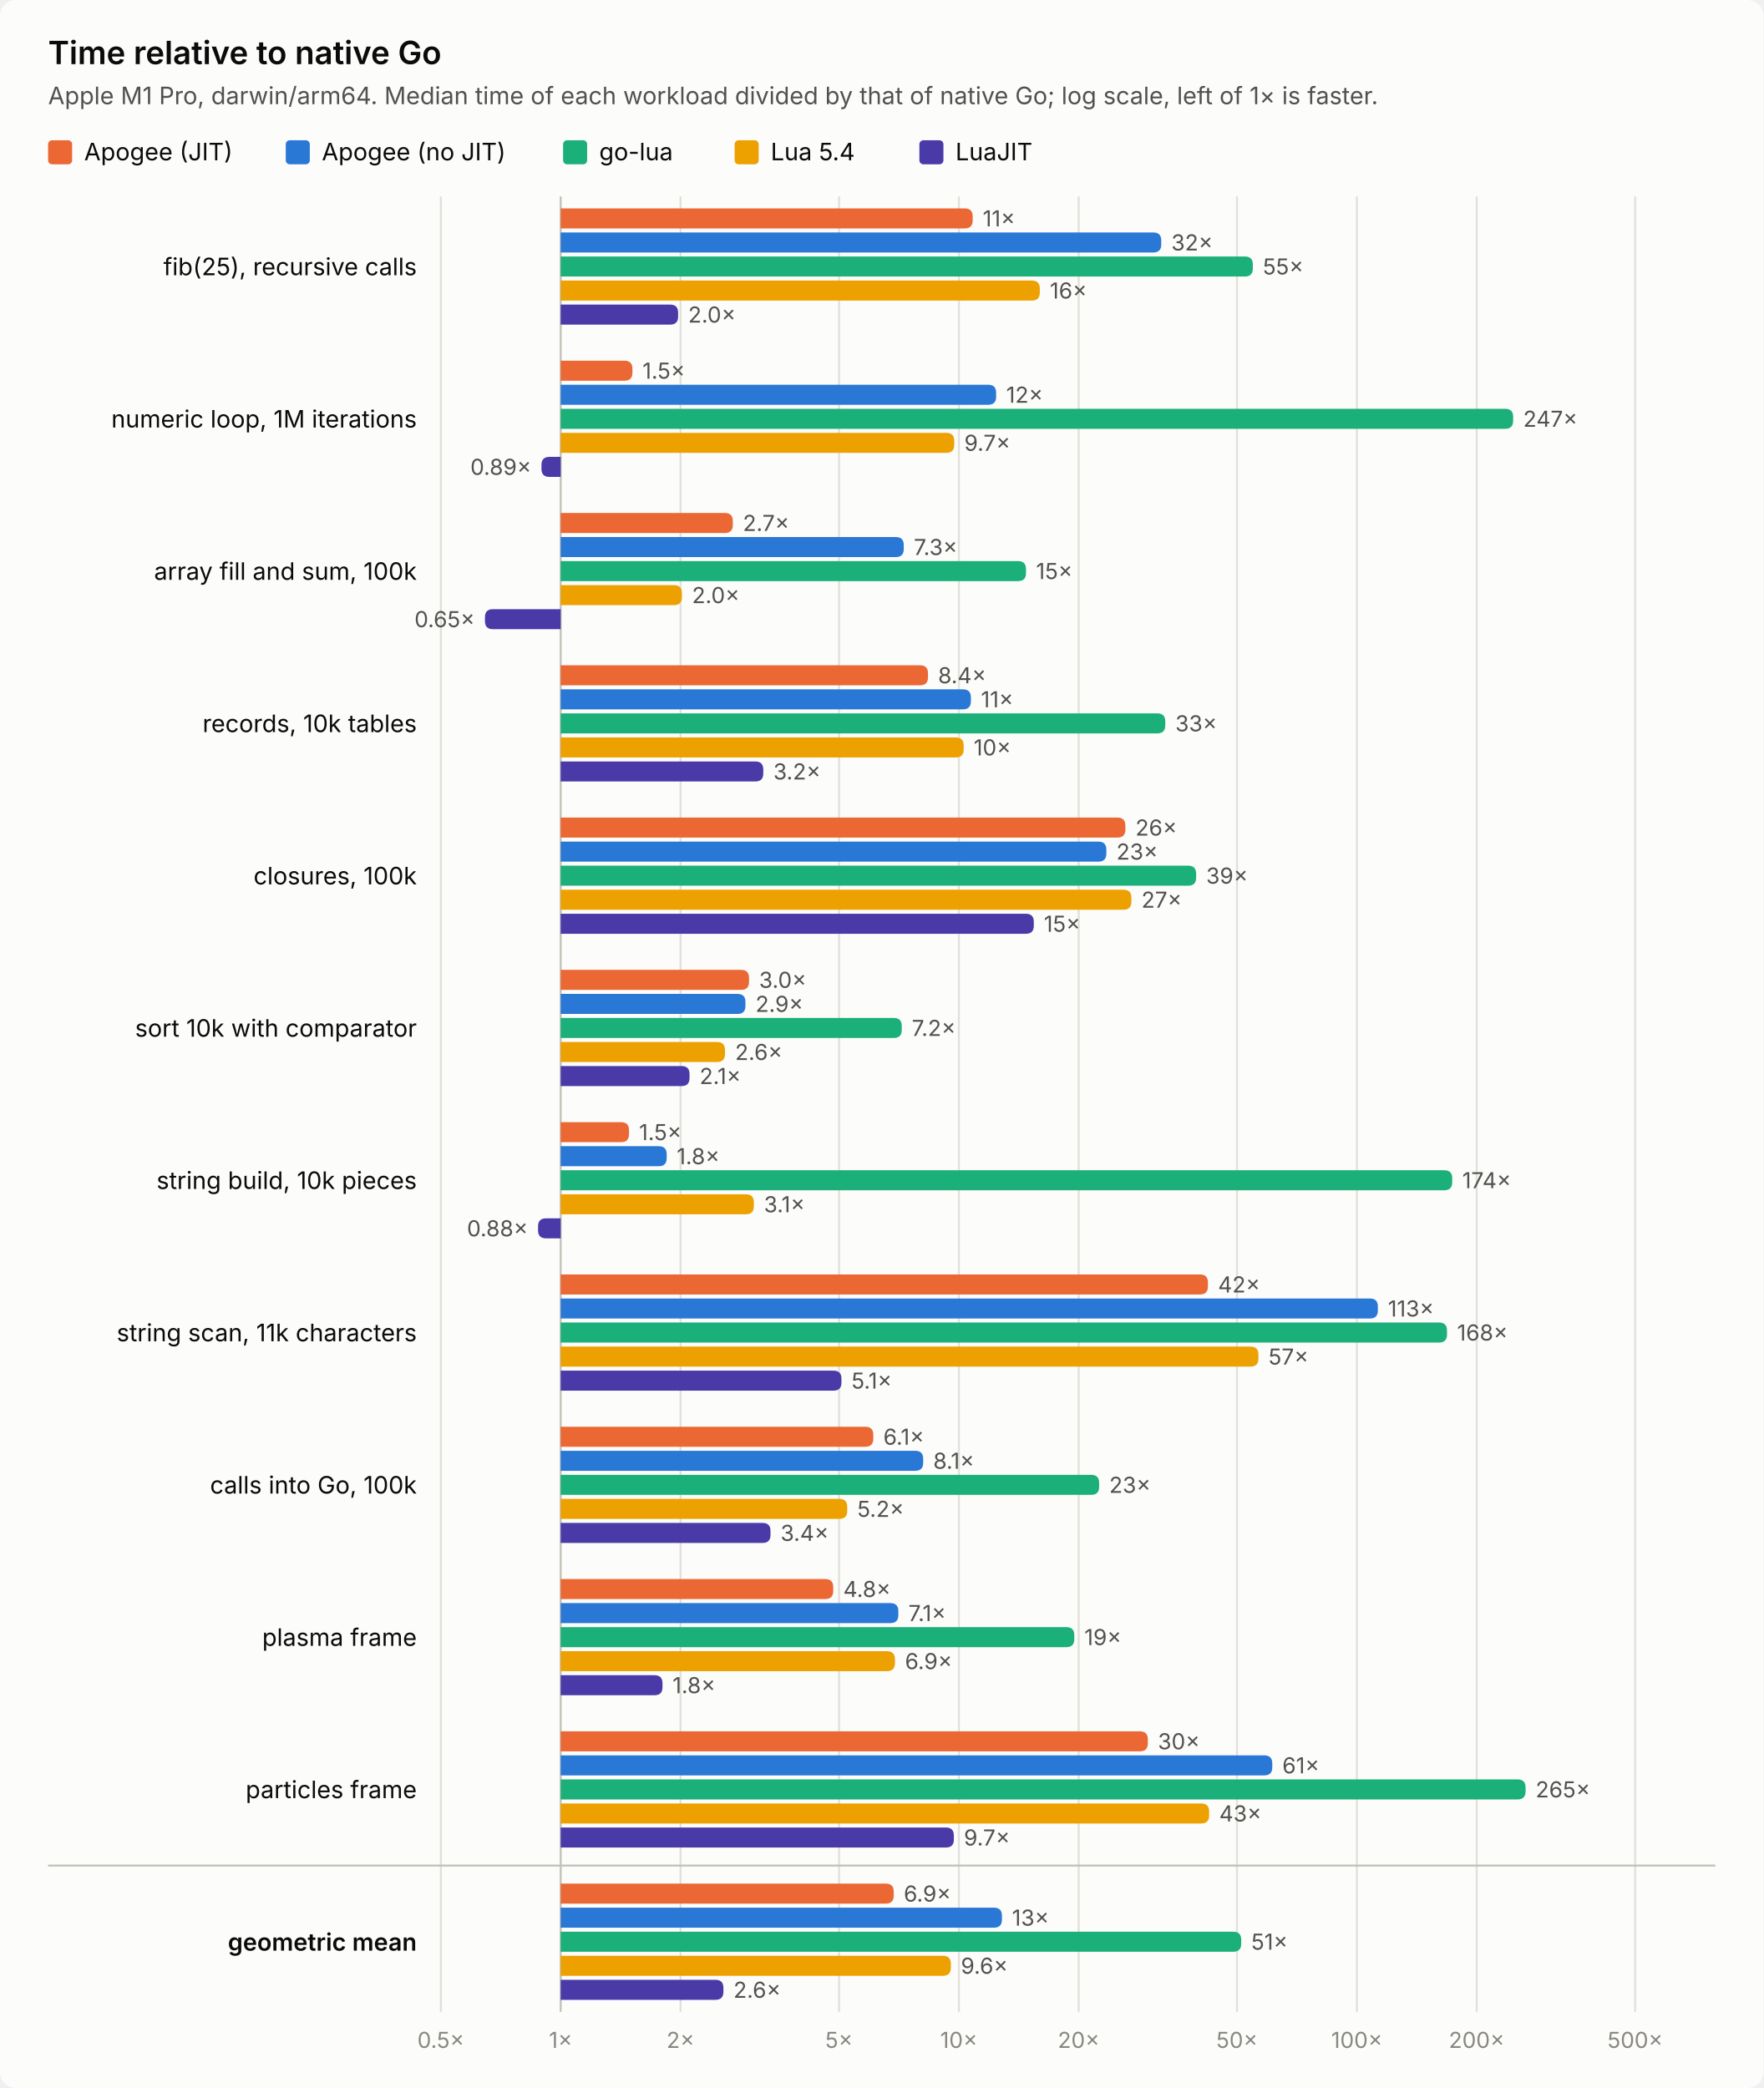
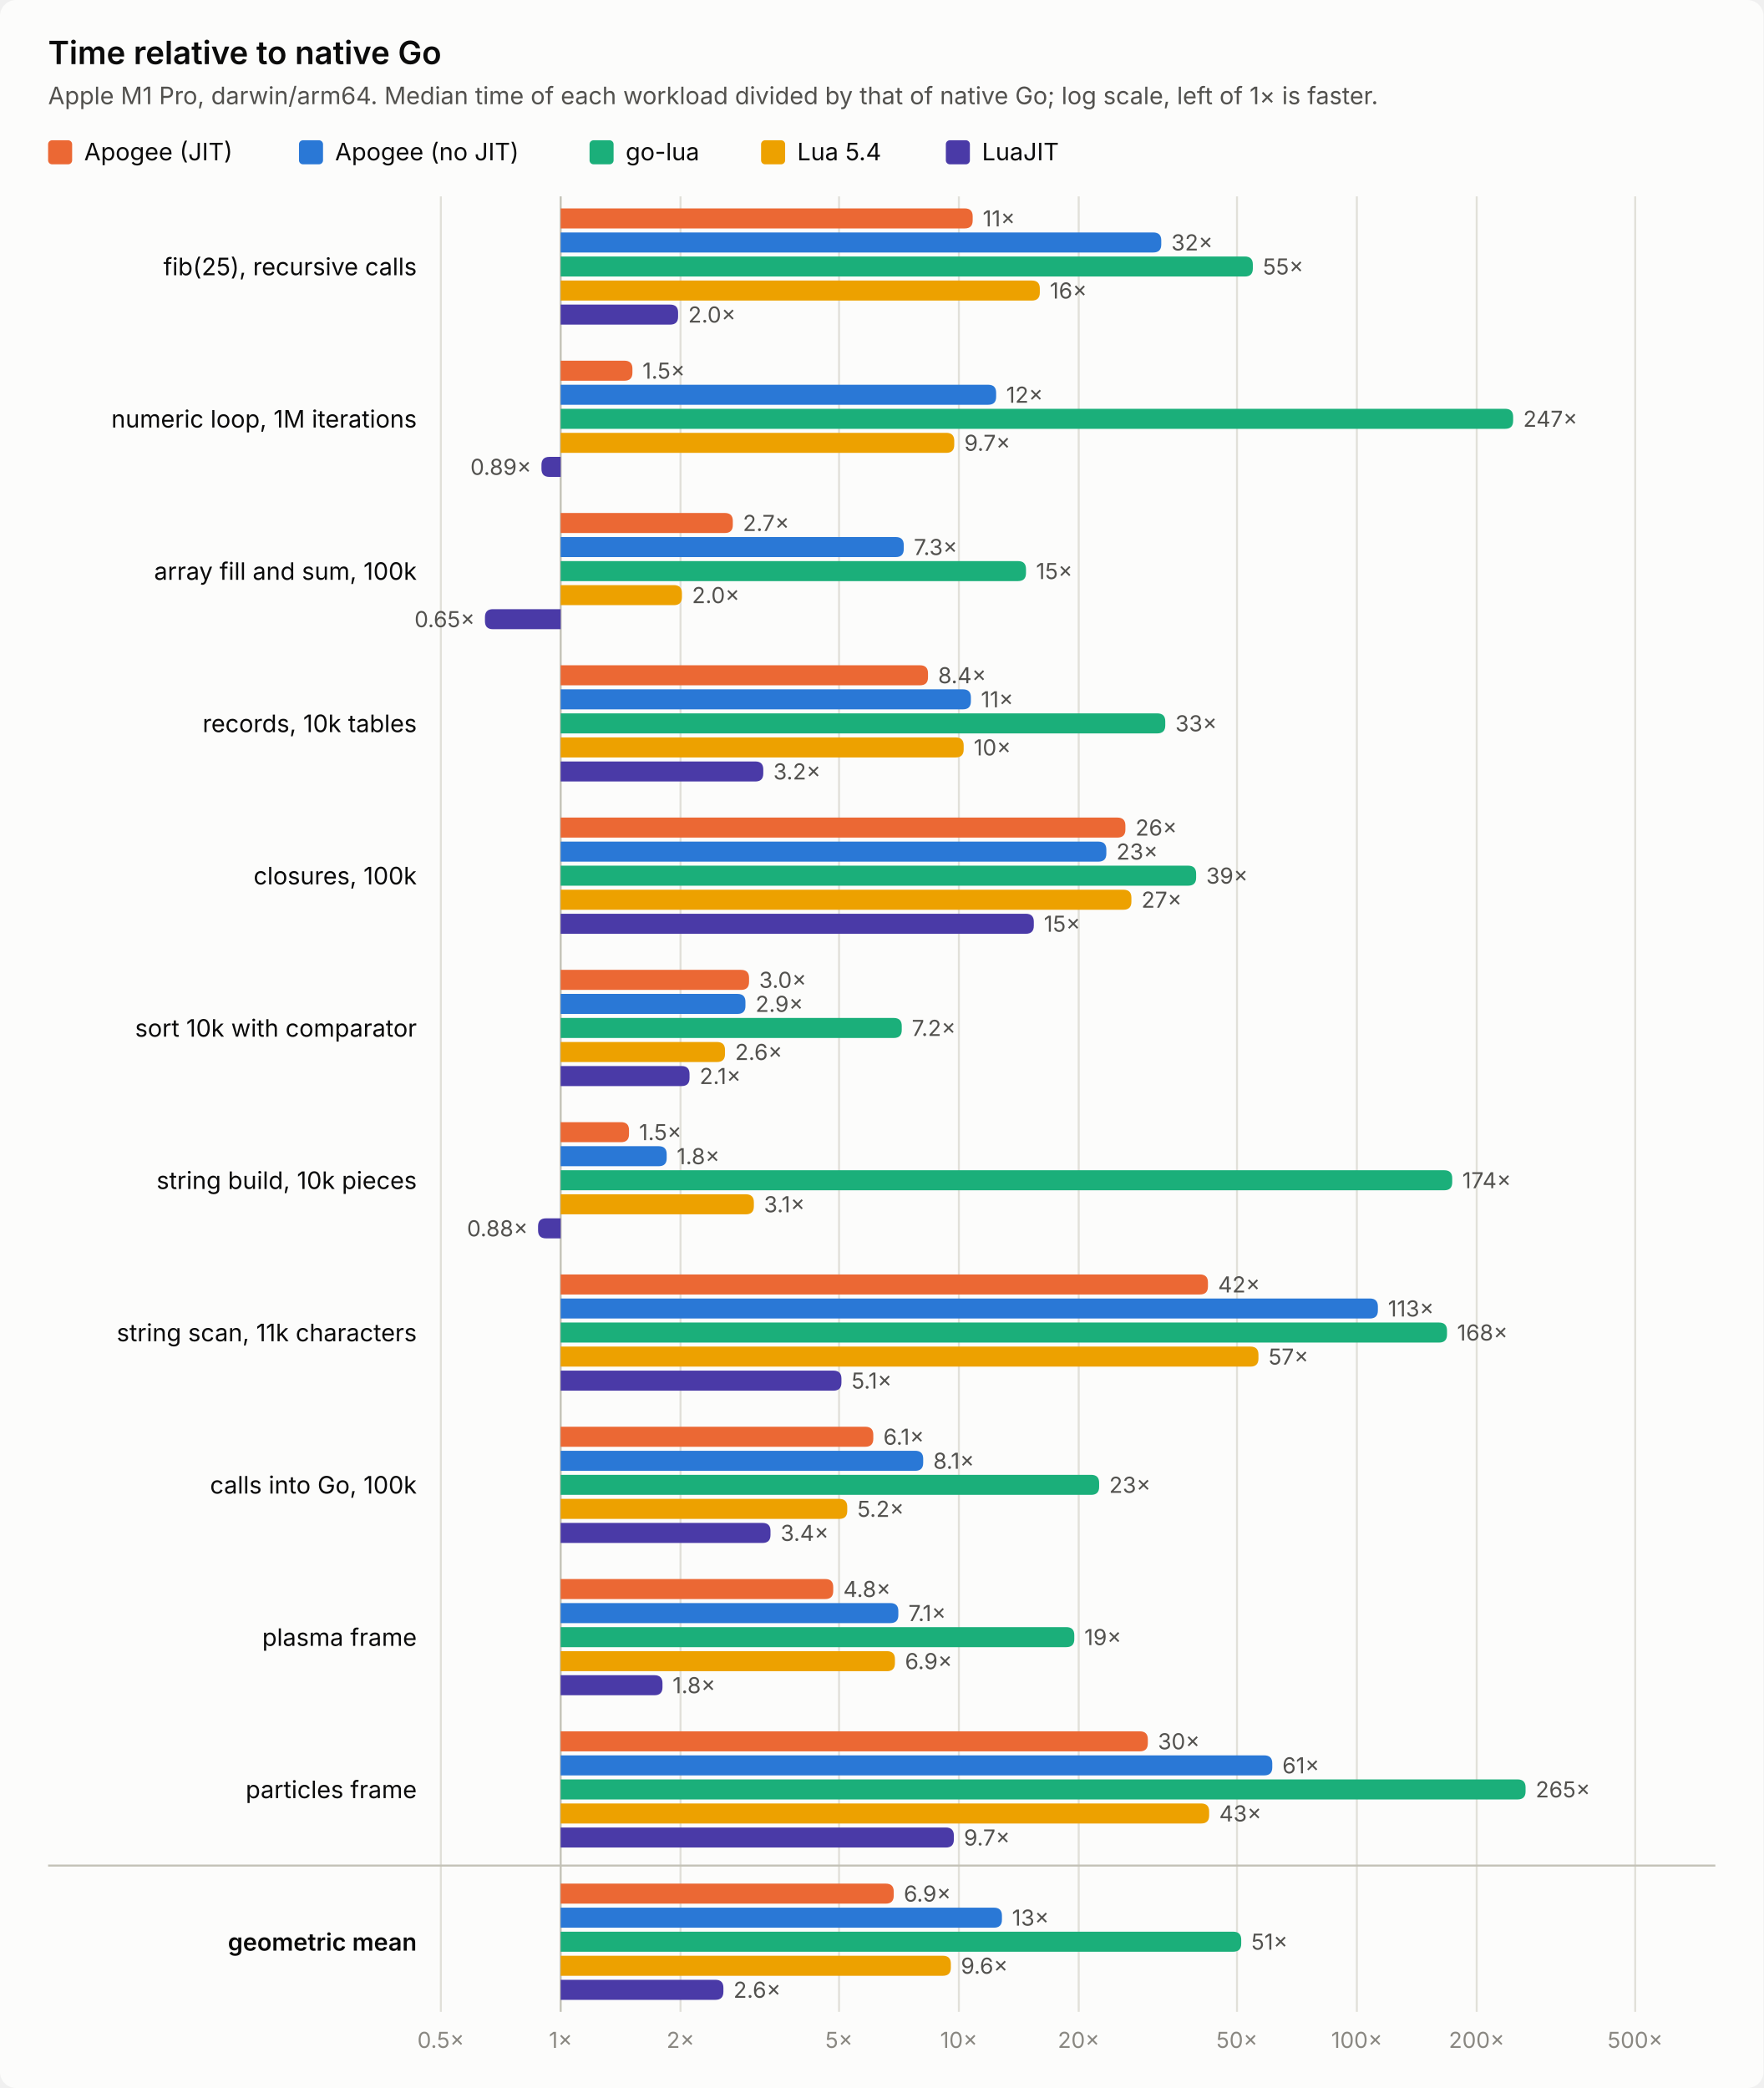
<svg xmlns="http://www.w3.org/2000/svg" viewBox="0 0 880 1042" width="880" height="1042" role="img" aria-labelledby="t d">
  <style>
text { font-family: system-ui, -apple-system, "Segoe UI", sans-serif; }
.bg { fill: #fcfcfb; }
.title { fill: #0b0b0b; font-size: 16px; font-weight: 600; }
.sub { fill: #52514e; font-size: 12px; }
.label { fill: #0b0b0b; font-size: 12px; }
.mean { font-weight: 600; }
.value { fill: #52514e; font-size: 11px; font-variant-numeric: tabular-nums; }
.tick { fill: #898781; font-size: 11px; font-variant-numeric: tabular-nums; }
.grid { stroke: #e1e0d9; stroke-width: 1; }
.base { stroke: #c3c2b7; stroke-width: 1; }
.s0 { fill: #2a78d6; } .s1 { fill: #eb6834; } .s2 { fill: #1baf7a; } .s3 { fill: #eda100; } .s4 { fill: #4a3aa7; }
@media (prefers-color-scheme: dark) {
  .bg { fill: #1a1a19; }
  .title, .label { fill: #ffffff; }
  .sub, .value { fill: #c3c2b7; }
  .grid { stroke: #2c2c2a; }
  .base { stroke: #383835; }
  .s0 { fill: #3987e5; } .s1 { fill: #d95926; } .s2 { fill: #199e70; } .s3 { fill: #c98500; } .s4 { fill: #9085e9; }
}
</style>
  <rect class="bg" width="880" height="1042" rx="8" />
  <text class="title" x="24" y="32">Time relative to native Go</text>
  <text class="sub" x="24" y="52">Apple M1 Pro, darwin/arm64. Median time of each workload divided by that of native Go; log scale, left of 1× is faster.</text>
  <rect class="s1" x="24" y="70" width="12" height="12" rx="2" />
  <text class="label" x="42" y="80">Apogee (JIT)</text>
-   <rect class="s0" x="142.6" y="70" width="12" height="12" rx="2" />
-   <text class="label" x="160.6" y="80">Apogee (no JIT)</text>
-   <rect class="s2" x="281" y="70" width="12" height="12" rx="2" />
-   <text class="label" x="299" y="80">go-lua</text>
-   <rect class="s3" x="366.6" y="70" width="12" height="12" rx="2" />
-   <text class="label" x="384.6" y="80">Lua 5.4</text>
-   <rect class="s4" x="458.8" y="70" width="12" height="12" rx="2" />
-   <text class="label" x="476.8" y="80">LuaJIT</text>
+   <rect class="s0" x="149.2" y="70" width="12" height="12" rx="2" />
+   <text class="label" x="167.2" y="80">Apogee (no JIT)</text>
+   <rect class="s2" x="294.2" y="70" width="12" height="12" rx="2" />
+   <text class="label" x="312.2" y="80">go-lua</text>
+   <rect class="s3" x="379.8" y="70" width="12" height="12" rx="2" />
+   <text class="label" x="397.8" y="80">Lua 5.4</text>
+   <rect class="s4" x="472" y="70" width="12" height="12" rx="2" />
+   <text class="label" x="490" y="80">LuaJIT</text>
  <line class="grid" x1="220.0" x2="220.0" y1="98" y2="1004" />
  <text class="tick" x="220.0" y="1022" text-anchor="middle">0.5×</text>
  <line class="base" x1="279.8" x2="279.8" y1="98" y2="1004" />
  <text class="tick" x="279.8" y="1022" text-anchor="middle">1×</text>
  <line class="grid" x1="339.6" x2="339.6" y1="98" y2="1004" />
  <text class="tick" x="339.6" y="1022" text-anchor="middle">2×</text>
  <line class="grid" x1="418.7" x2="418.7" y1="98" y2="1004" />
  <text class="tick" x="418.7" y="1022" text-anchor="middle">5×</text>
  <line class="grid" x1="478.5" x2="478.5" y1="98" y2="1004" />
  <text class="tick" x="478.5" y="1022" text-anchor="middle">10×</text>
  <line class="grid" x1="538.3" x2="538.3" y1="98" y2="1004" />
  <text class="tick" x="538.3" y="1022" text-anchor="middle">20×</text>
  <line class="grid" x1="617.3" x2="617.3" y1="98" y2="1004" />
  <text class="tick" x="617.3" y="1022" text-anchor="middle">50×</text>
  <line class="grid" x1="677.1" x2="677.1" y1="98" y2="1004" />
  <text class="tick" x="677.1" y="1022" text-anchor="middle">100×</text>
  <line class="grid" x1="736.9" x2="736.9" y1="98" y2="1004" />
  <text class="tick" x="736.9" y="1022" text-anchor="middle">200×</text>
  <line class="grid" x1="816.0" x2="816.0" y1="98" y2="1004" />
  <text class="tick" x="816.0" y="1022" text-anchor="middle">500×</text>
  <text class="label" x="208" y="133.0" text-anchor="end" dominant-baseline="middle">fib(25), recursive calls</text>
  <path class="s1" d="M279.8 104.0H481.4Q485.4 104.0 485.4 108.0V110.0Q485.4 114.0 481.4 114.0H279.8Z" />
  <text class="value" x="490.4" y="109.0" text-anchor="start" dominant-baseline="middle">11×</text>
  <path class="s0" d="M279.8 116.0H575.5Q579.5 116.0 579.5 120.0V122.0Q579.5 126.0 575.5 126.0H279.8Z" />
  <text class="value" x="584.5" y="121.0" text-anchor="start" dominant-baseline="middle">32×</text>
  <path class="s2" d="M279.8 128.0H621.2Q625.2 128.0 625.2 132.0V134.0Q625.2 138.0 621.2 138.0H279.8Z" />
  <text class="value" x="630.2" y="133.0" text-anchor="start" dominant-baseline="middle">55×</text>
  <path class="s3" d="M279.8 140.0H514.9Q518.9 140.0 518.9 144.0V146.0Q518.9 150.0 514.9 150.0H279.8Z" />
  <text class="value" x="523.9" y="145.0" text-anchor="start" dominant-baseline="middle">16×</text>
  <path class="s4" d="M279.8 152.0H334.4Q338.4 152.0 338.4 156.0V158.0Q338.4 162.0 334.4 162.0H279.8Z" />
  <text class="value" x="343.4" y="157.0" text-anchor="start" dominant-baseline="middle">2.0×</text>
  <text class="label" x="208" y="209.0" text-anchor="end" dominant-baseline="middle">numeric loop, 1M iterations</text>
  <path class="s1" d="M279.8 180.0H311.6Q315.6 180.0 315.6 184.0V186.0Q315.6 190.0 311.6 190.0H279.8Z" />
  <text class="value" x="320.6" y="185.0" text-anchor="start" dominant-baseline="middle">1.5×</text>
  <path class="s0" d="M279.8 192.0H493.1Q497.1 192.0 497.1 196.0V198.0Q497.1 202.0 493.1 202.0H279.8Z" />
  <text class="value" x="502.1" y="197.0" text-anchor="start" dominant-baseline="middle">12×</text>
  <path class="s2" d="M279.8 204.0H751.1Q755.1 204.0 755.1 208.0V210.0Q755.1 214.0 751.1 214.0H279.8Z" />
  <text class="value" x="760.1" y="209.0" text-anchor="start" dominant-baseline="middle">247×</text>
  <path class="s3" d="M279.8 216.0H472.2Q476.2 216.0 476.2 220.0V222.0Q476.2 226.0 472.2 226.0H279.8Z" />
  <text class="value" x="481.2" y="221.0" text-anchor="start" dominant-baseline="middle">9.7×</text>
  <path class="s4" d="M279.8 228.0H274.2Q270.2 228.0 270.2 232.0V234.0Q270.2 238.0 274.2 238.0H279.8Z" />
  <text class="value" x="265.2" y="233.0" text-anchor="end" dominant-baseline="middle">0.89×</text>
  <text class="label" x="208" y="285.0" text-anchor="end" dominant-baseline="middle">array fill and sum, 100k</text>
  <path class="s1" d="M279.8 256.0H361.7Q365.7 256.0 365.7 260.0V262.0Q365.7 266.0 361.7 266.0H279.8Z" />
  <text class="value" x="370.7" y="261.0" text-anchor="start" dominant-baseline="middle">2.7×</text>
  <path class="s0" d="M279.8 268.0H447.0Q451.0 268.0 451.0 272.0V274.0Q451.0 278.0 447.0 278.0H279.8Z" />
  <text class="value" x="456.0" y="273.0" text-anchor="start" dominant-baseline="middle">7.3×</text>
  <path class="s2" d="M279.8 280.0H508.0Q512.0 280.0 512.0 284.0V286.0Q512.0 290.0 508.0 290.0H279.8Z" />
  <text class="value" x="517.0" y="285.0" text-anchor="start" dominant-baseline="middle">15×</text>
  <path class="s3" d="M279.8 292.0H336.3Q340.3 292.0 340.3 296.0V298.0Q340.3 302.0 336.3 302.0H279.8Z" />
  <text class="value" x="345.3" y="297.0" text-anchor="start" dominant-baseline="middle">2.0×</text>
  <path class="s4" d="M279.8 304.0H246.0Q242.0 304.0 242.0 308.0V310.0Q242.0 314.0 246.0 314.0H279.8Z" />
  <text class="value" x="237.0" y="309.0" text-anchor="end" dominant-baseline="middle">0.65×</text>
  <text class="label" x="208" y="361.0" text-anchor="end" dominant-baseline="middle">records, 10k tables</text>
  <path class="s1" d="M279.8 332.0H459.1Q463.1 332.0 463.1 336.0V338.0Q463.1 342.0 459.1 342.0H279.8Z" />
  <text class="value" x="468.1" y="337.0" text-anchor="start" dominant-baseline="middle">8.4×</text>
  <path class="s0" d="M279.8 344.0H480.5Q484.5 344.0 484.5 348.0V350.0Q484.5 354.0 480.5 354.0H279.8Z" />
  <text class="value" x="489.5" y="349.0" text-anchor="start" dominant-baseline="middle">11×</text>
  <path class="s2" d="M279.8 356.0H577.5Q581.5 356.0 581.5 360.0V362.0Q581.5 366.0 577.5 366.0H279.8Z" />
  <text class="value" x="586.5" y="361.0" text-anchor="start" dominant-baseline="middle">33×</text>
  <path class="s3" d="M279.8 368.0H476.9Q480.9 368.0 480.9 372.0V374.0Q480.9 378.0 476.9 378.0H279.8Z" />
  <text class="value" x="485.9" y="373.0" text-anchor="start" dominant-baseline="middle">10×</text>
  <path class="s4" d="M279.8 380.0H376.9Q380.9 380.0 380.9 384.0V386.0Q380.9 390.0 376.9 390.0H279.8Z" />
  <text class="value" x="385.9" y="385.0" text-anchor="start" dominant-baseline="middle">3.2×</text>
  <text class="label" x="208" y="437.0" text-anchor="end" dominant-baseline="middle">closures, 100k</text>
  <path class="s1" d="M279.8 408.0H557.6Q561.6 408.0 561.6 412.0V414.0Q561.6 418.0 557.6 418.0H279.8Z" />
  <text class="value" x="566.6" y="413.0" text-anchor="start" dominant-baseline="middle">26×</text>
  <path class="s0" d="M279.8 420.0H548.1Q552.1 420.0 552.1 424.0V426.0Q552.1 430.0 548.1 430.0H279.8Z" />
  <text class="value" x="557.1" y="425.0" text-anchor="start" dominant-baseline="middle">23×</text>
  <path class="s2" d="M279.8 432.0H592.9Q596.9 432.0 596.9 436.0V438.0Q596.9 442.0 592.9 442.0H279.8Z" />
  <text class="value" x="601.9" y="437.0" text-anchor="start" dominant-baseline="middle">39×</text>
  <path class="s3" d="M279.8 444.0H560.6Q564.6 444.0 564.6 448.0V450.0Q564.6 454.0 560.6 454.0H279.8Z" />
  <text class="value" x="569.6" y="449.0" text-anchor="start" dominant-baseline="middle">27×</text>
  <path class="s4" d="M279.8 456.0H511.9Q515.9 456.0 515.9 460.0V462.0Q515.9 466.0 511.9 466.0H279.8Z" />
  <text class="value" x="520.9" y="461.0" text-anchor="start" dominant-baseline="middle">15×</text>
  <text class="label" x="208" y="513.0" text-anchor="end" dominant-baseline="middle">sort 10k with comparator</text>
  <path class="s1" d="M279.8 484.0H369.8Q373.8 484.0 373.8 488.0V490.0Q373.8 494.0 369.8 494.0H279.8Z" />
  <text class="value" x="378.8" y="489.0" text-anchor="start" dominant-baseline="middle">3.0×</text>
  <path class="s0" d="M279.8 496.0H368.0Q372.0 496.0 372.0 500.0V502.0Q372.0 506.0 368.0 506.0H279.8Z" />
  <text class="value" x="377.0" y="501.0" text-anchor="start" dominant-baseline="middle">2.9×</text>
  <path class="s2" d="M279.8 508.0H446.0Q450.0 508.0 450.0 512.0V514.0Q450.0 518.0 446.0 518.0H279.8Z" />
  <text class="value" x="455.0" y="513.0" text-anchor="start" dominant-baseline="middle">7.2×</text>
  <path class="s3" d="M279.8 520.0H357.8Q361.8 520.0 361.8 524.0V526.0Q361.8 530.0 357.8 530.0H279.8Z" />
  <text class="value" x="366.8" y="525.0" text-anchor="start" dominant-baseline="middle">2.6×</text>
  <path class="s4" d="M279.8 532.0H340.1Q344.1 532.0 344.1 536.0V538.0Q344.1 542.0 340.1 542.0H279.8Z" />
  <text class="value" x="349.1" y="537.0" text-anchor="start" dominant-baseline="middle">2.1×</text>
  <text class="label" x="208" y="589.0" text-anchor="end" dominant-baseline="middle">string build, 10k pieces</text>
  <path class="s1" d="M279.8 560.0H309.9Q313.9 560.0 313.9 564.0V566.0Q313.9 570.0 309.9 570.0H279.8Z" />
  <text class="value" x="318.9" y="565.0" text-anchor="start" dominant-baseline="middle">1.5×</text>
  <path class="s0" d="M279.8 572.0H328.7Q332.7 572.0 332.7 576.0V578.0Q332.7 582.0 328.7 582.0H279.8Z" />
  <text class="value" x="337.7" y="577.0" text-anchor="start" dominant-baseline="middle">1.8×</text>
  <path class="s2" d="M279.8 584.0H720.7Q724.7 584.0 724.7 588.0V590.0Q724.7 594.0 720.7 594.0H279.8Z" />
  <text class="value" x="729.7" y="589.0" text-anchor="start" dominant-baseline="middle">174×</text>
  <path class="s3" d="M279.8 596.0H372.2Q376.2 596.0 376.2 600.0V602.0Q376.2 606.0 372.2 606.0H279.8Z" />
  <text class="value" x="381.2" y="601.0" text-anchor="start" dominant-baseline="middle">3.1×</text>
  <path class="s4" d="M279.8 608.0H272.5Q268.5 608.0 268.5 612.0V614.0Q268.5 618.0 272.5 618.0H279.8Z" />
  <text class="value" x="263.5" y="613.0" text-anchor="end" dominant-baseline="middle">0.88×</text>
  <text class="label" x="208" y="665.0" text-anchor="end" dominant-baseline="middle">string scan, 11k characters</text>
  <path class="s1" d="M279.8 636.0H598.8Q602.8 636.0 602.8 640.0V642.0Q602.8 646.0 598.8 646.0H279.8Z" />
  <text class="value" x="607.8" y="641.0" text-anchor="start" dominant-baseline="middle">42×</text>
  <path class="s0" d="M279.8 648.0H683.6Q687.6 648.0 687.6 652.0V654.0Q687.6 658.0 683.6 658.0H279.8Z" />
  <text class="value" x="692.6" y="653.0" text-anchor="start" dominant-baseline="middle">113×</text>
  <path class="s2" d="M279.8 660.0H718.1Q722.1 660.0 722.1 664.0V666.0Q722.1 670.0 718.1 670.0H279.8Z" />
  <text class="value" x="727.1" y="665.0" text-anchor="start" dominant-baseline="middle">168×</text>
  <path class="s3" d="M279.8 672.0H624.0Q628.0 672.0 628.0 676.0V678.0Q628.0 682.0 624.0 682.0H279.8Z" />
  <text class="value" x="633.0" y="677.0" text-anchor="start" dominant-baseline="middle">57×</text>
  <path class="s4" d="M279.8 684.0H415.9Q419.9 684.0 419.9 688.0V690.0Q419.9 694.0 415.9 694.0H279.8Z" />
  <text class="value" x="424.9" y="689.0" text-anchor="start" dominant-baseline="middle">5.1×</text>
  <text class="label" x="208" y="741.0" text-anchor="end" dominant-baseline="middle">calls into Go, 100k</text>
  <path class="s1" d="M279.8 712.0H431.8Q435.8 712.0 435.8 716.0V718.0Q435.8 722.0 431.8 722.0H279.8Z" />
  <text class="value" x="440.8" y="717.0" text-anchor="start" dominant-baseline="middle">6.1×</text>
  <path class="s0" d="M279.8 724.0H456.7Q460.7 724.0 460.7 728.0V730.0Q460.7 734.0 456.7 734.0H279.8Z" />
  <text class="value" x="465.7" y="729.0" text-anchor="start" dominant-baseline="middle">8.1×</text>
  <path class="s2" d="M279.8 736.0H544.5Q548.5 736.0 548.5 740.0V742.0Q548.5 746.0 544.5 746.0H279.8Z" />
  <text class="value" x="553.5" y="741.0" text-anchor="start" dominant-baseline="middle">23×</text>
  <path class="s3" d="M279.8 748.0H418.8Q422.8 748.0 422.8 752.0V754.0Q422.8 758.0 418.8 758.0H279.8Z" />
  <text class="value" x="427.8" y="753.0" text-anchor="start" dominant-baseline="middle">5.2×</text>
  <path class="s4" d="M279.8 760.0H380.5Q384.5 760.0 384.5 764.0V766.0Q384.5 770.0 380.5 770.0H279.8Z" />
  <text class="value" x="389.5" y="765.0" text-anchor="start" dominant-baseline="middle">3.4×</text>
  <text class="label" x="208" y="817.0" text-anchor="end" dominant-baseline="middle">plasma frame</text>
  <path class="s1" d="M279.8 788.0H411.8Q415.8 788.0 415.8 792.0V794.0Q415.8 798.0 411.8 798.0H279.8Z" />
  <text class="value" x="420.8" y="793.0" text-anchor="start" dominant-baseline="middle">4.8×</text>
  <path class="s0" d="M279.8 800.0H444.3Q448.3 800.0 448.3 804.0V806.0Q448.3 810.0 444.3 810.0H279.8Z" />
  <text class="value" x="453.3" y="805.0" text-anchor="start" dominant-baseline="middle">7.1×</text>
  <path class="s2" d="M279.8 812.0H532.1Q536.1 812.0 536.1 816.0V818.0Q536.1 822.0 532.1 822.0H279.8Z" />
  <text class="value" x="541.1" y="817.0" text-anchor="start" dominant-baseline="middle">19×</text>
  <path class="s3" d="M279.8 824.0H442.6Q446.6 824.0 446.6 828.0V830.0Q446.6 834.0 442.6 834.0H279.8Z" />
  <text class="value" x="451.6" y="829.0" text-anchor="start" dominant-baseline="middle">6.9×</text>
  <path class="s4" d="M279.8 836.0H326.6Q330.6 836.0 330.6 840.0V842.0Q330.6 846.0 326.6 846.0H279.8Z" />
  <text class="value" x="335.6" y="841.0" text-anchor="start" dominant-baseline="middle">1.8×</text>
  <text class="label" x="208" y="893.0" text-anchor="end" dominant-baseline="middle">particles frame</text>
  <path class="s1" d="M279.8 864.0H568.8Q572.8 864.0 572.8 868.0V870.0Q572.8 874.0 568.8 874.0H279.8Z" />
  <text class="value" x="577.8" y="869.0" text-anchor="start" dominant-baseline="middle">30×</text>
  <path class="s0" d="M279.8 876.0H630.9Q634.9 876.0 634.9 880.0V882.0Q634.9 886.0 630.9 886.0H279.8Z" />
  <text class="value" x="639.9" y="881.0" text-anchor="start" dominant-baseline="middle">61×</text>
  <path class="s2" d="M279.8 888.0H757.3Q761.3 888.0 761.3 892.0V894.0Q761.3 898.0 757.3 898.0H279.8Z" />
  <text class="value" x="766.3" y="893.0" text-anchor="start" dominant-baseline="middle">265×</text>
  <path class="s3" d="M279.8 900.0H599.4Q603.4 900.0 603.4 904.0V906.0Q603.4 910.0 599.4 910.0H279.8Z" />
  <text class="value" x="608.4" y="905.0" text-anchor="start" dominant-baseline="middle">43×</text>
  <path class="s4" d="M279.8 912.0H472.0Q476.0 912.0 476.0 916.0V918.0Q476.0 922.0 472.0 922.0H279.8Z" />
  <text class="value" x="481.0" y="917.0" text-anchor="start" dominant-baseline="middle">9.7×</text>
  <line class="base" x1="24" x2="856" y1="931.0" y2="931.0" />
  <text class="label mean" x="208" y="969.0" text-anchor="end" dominant-baseline="middle">geometric mean</text>
  <path class="s1" d="M279.8 940.0H442.0Q446.0 940.0 446.0 944.0V946.0Q446.0 950.0 442.0 950.0H279.8Z" />
  <text class="value" x="451.0" y="945.0" text-anchor="start" dominant-baseline="middle">6.9×</text>
  <path class="s0" d="M279.8 952.0H496.0Q500.0 952.0 500.0 956.0V958.0Q500.0 962.0 496.0 962.0H279.8Z" />
  <text class="value" x="505.0" y="957.0" text-anchor="start" dominant-baseline="middle">13×</text>
  <path class="s2" d="M279.8 964.0H615.4Q619.4 964.0 619.4 968.0V970.0Q619.4 974.0 615.4 974.0H279.8Z" />
  <text class="value" x="624.4" y="969.0" text-anchor="start" dominant-baseline="middle">51×</text>
  <path class="s3" d="M279.8 976.0H470.5Q474.5 976.0 474.5 980.0V982.0Q474.5 986.0 470.5 986.0H279.8Z" />
  <text class="value" x="479.5" y="981.0" text-anchor="start" dominant-baseline="middle">9.6×</text>
  <path class="s4" d="M279.8 988.0H357.0Q361.0 988.0 361.0 992.0V994.0Q361.0 998.0 357.0 998.0H279.8Z" />
  <text class="value" x="366.0" y="993.0" text-anchor="start" dominant-baseline="middle">2.6×</text>
</svg>
